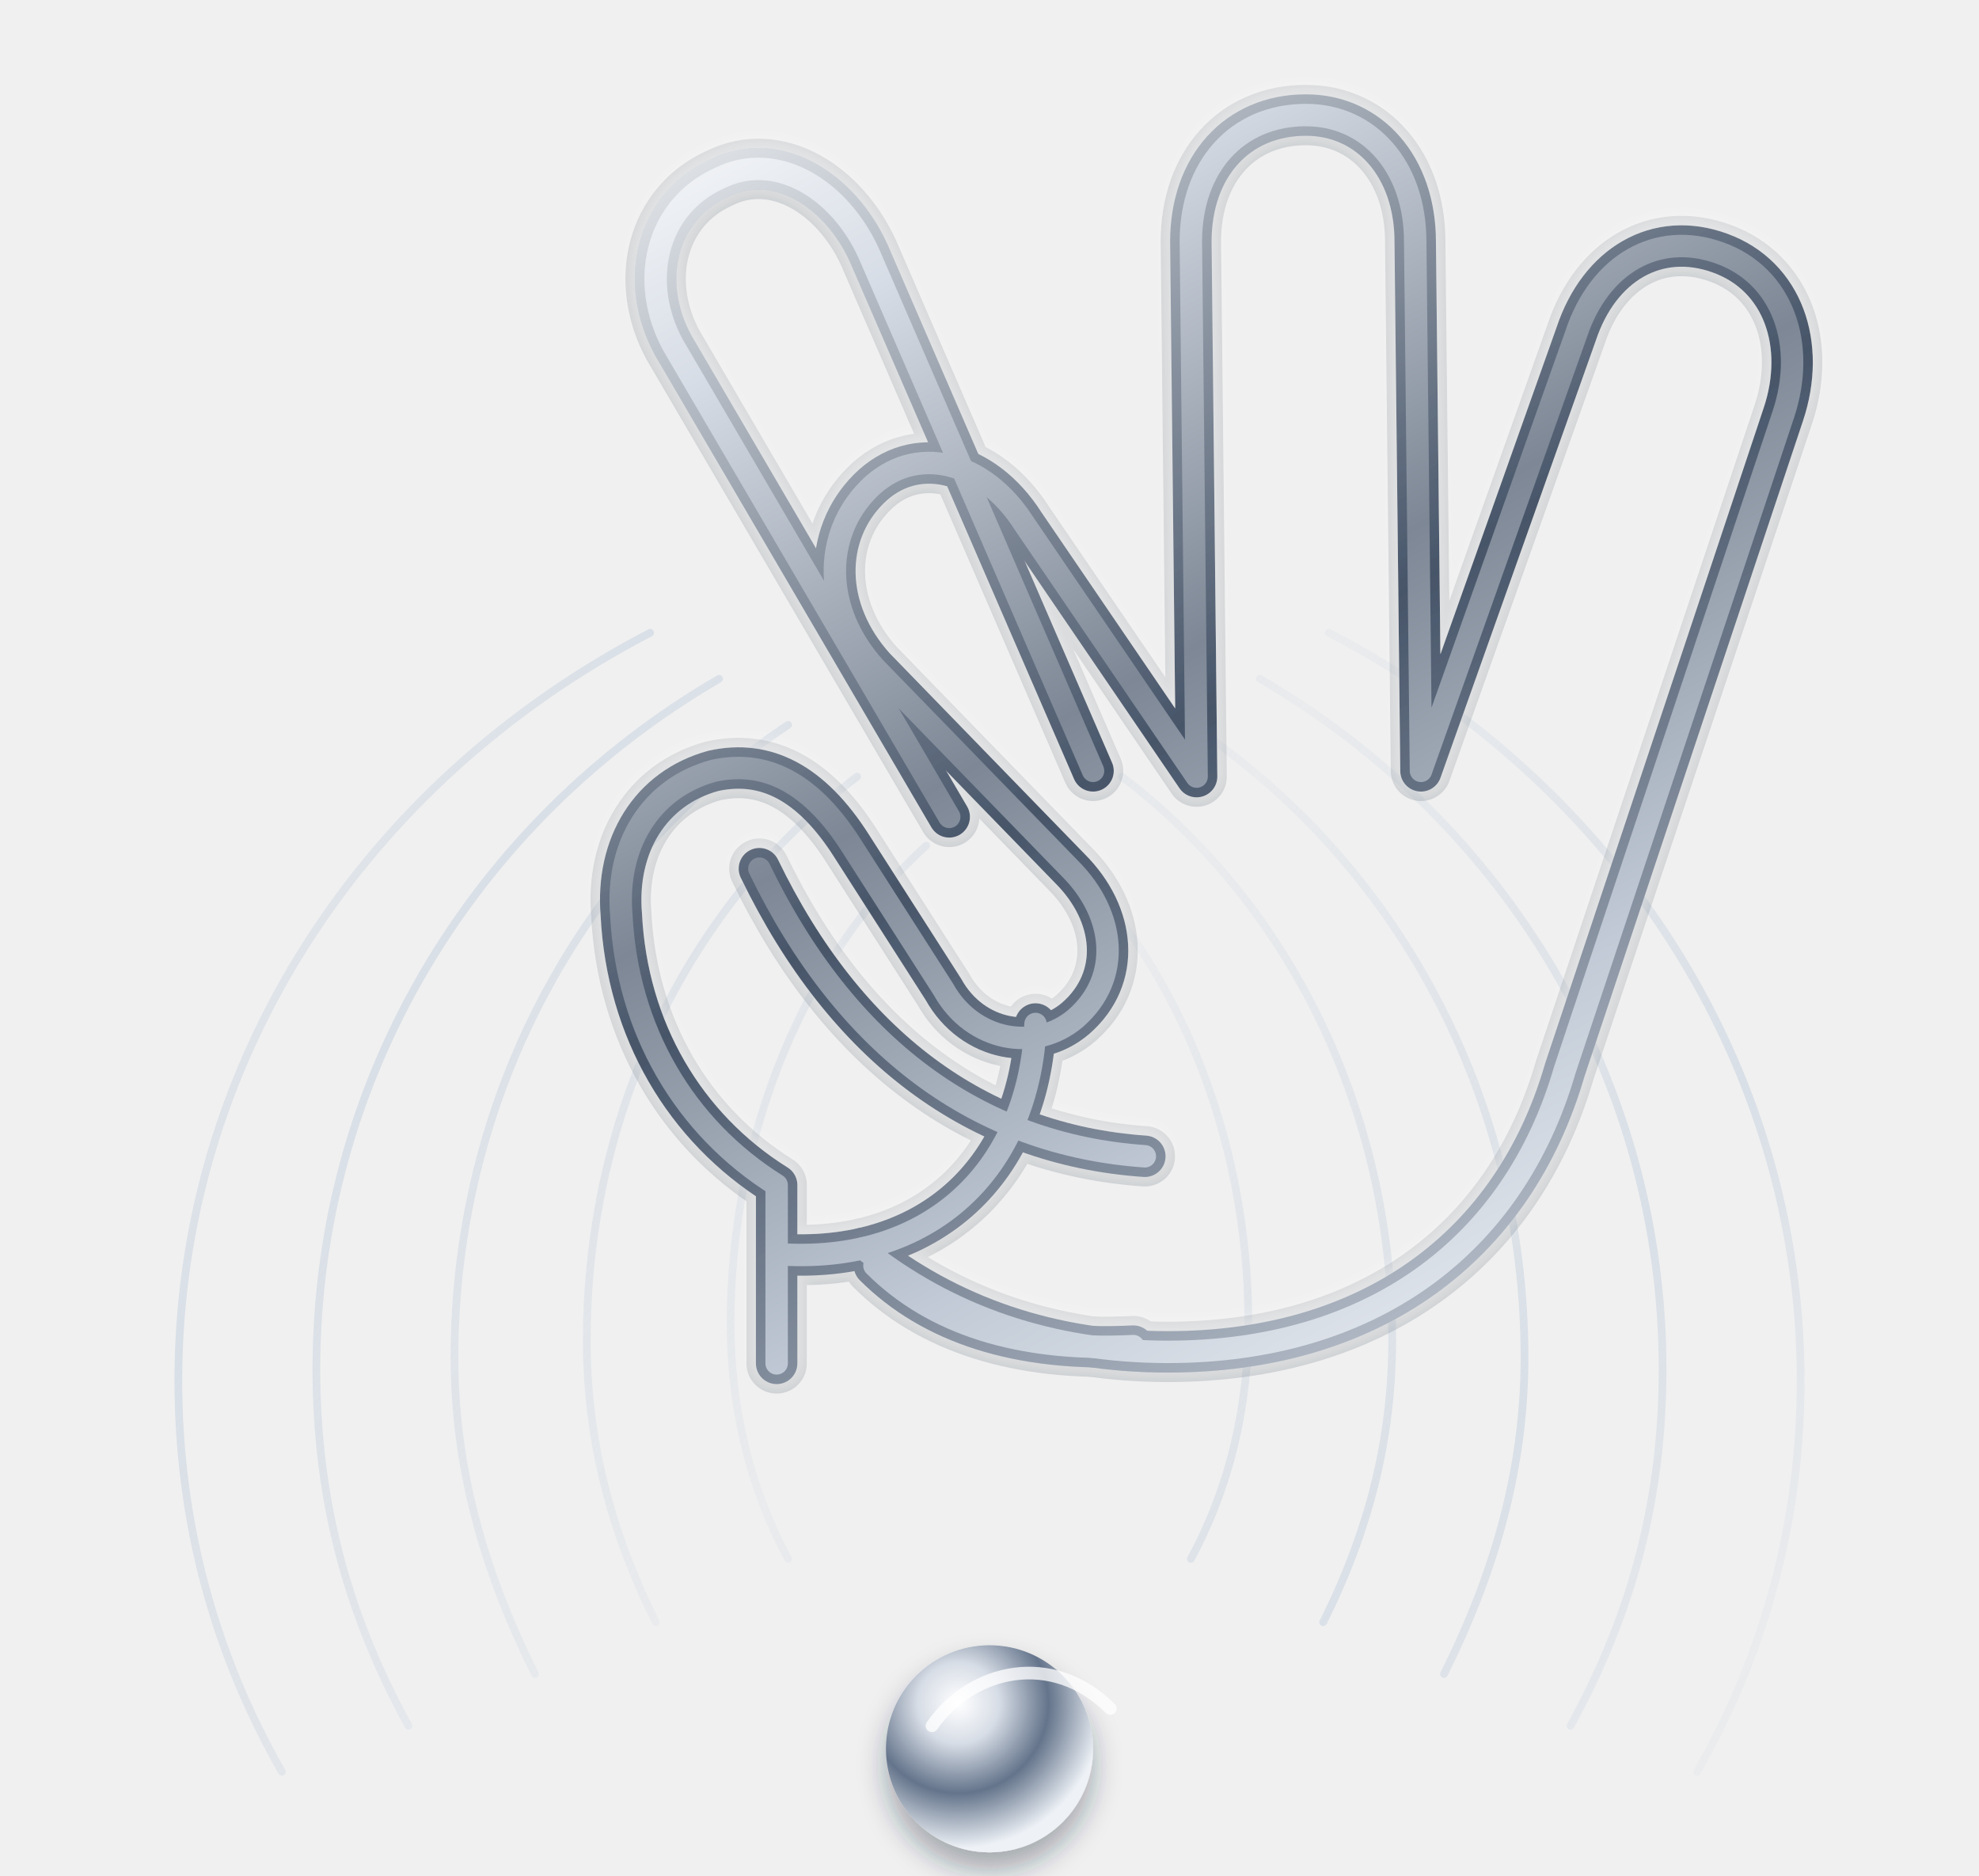
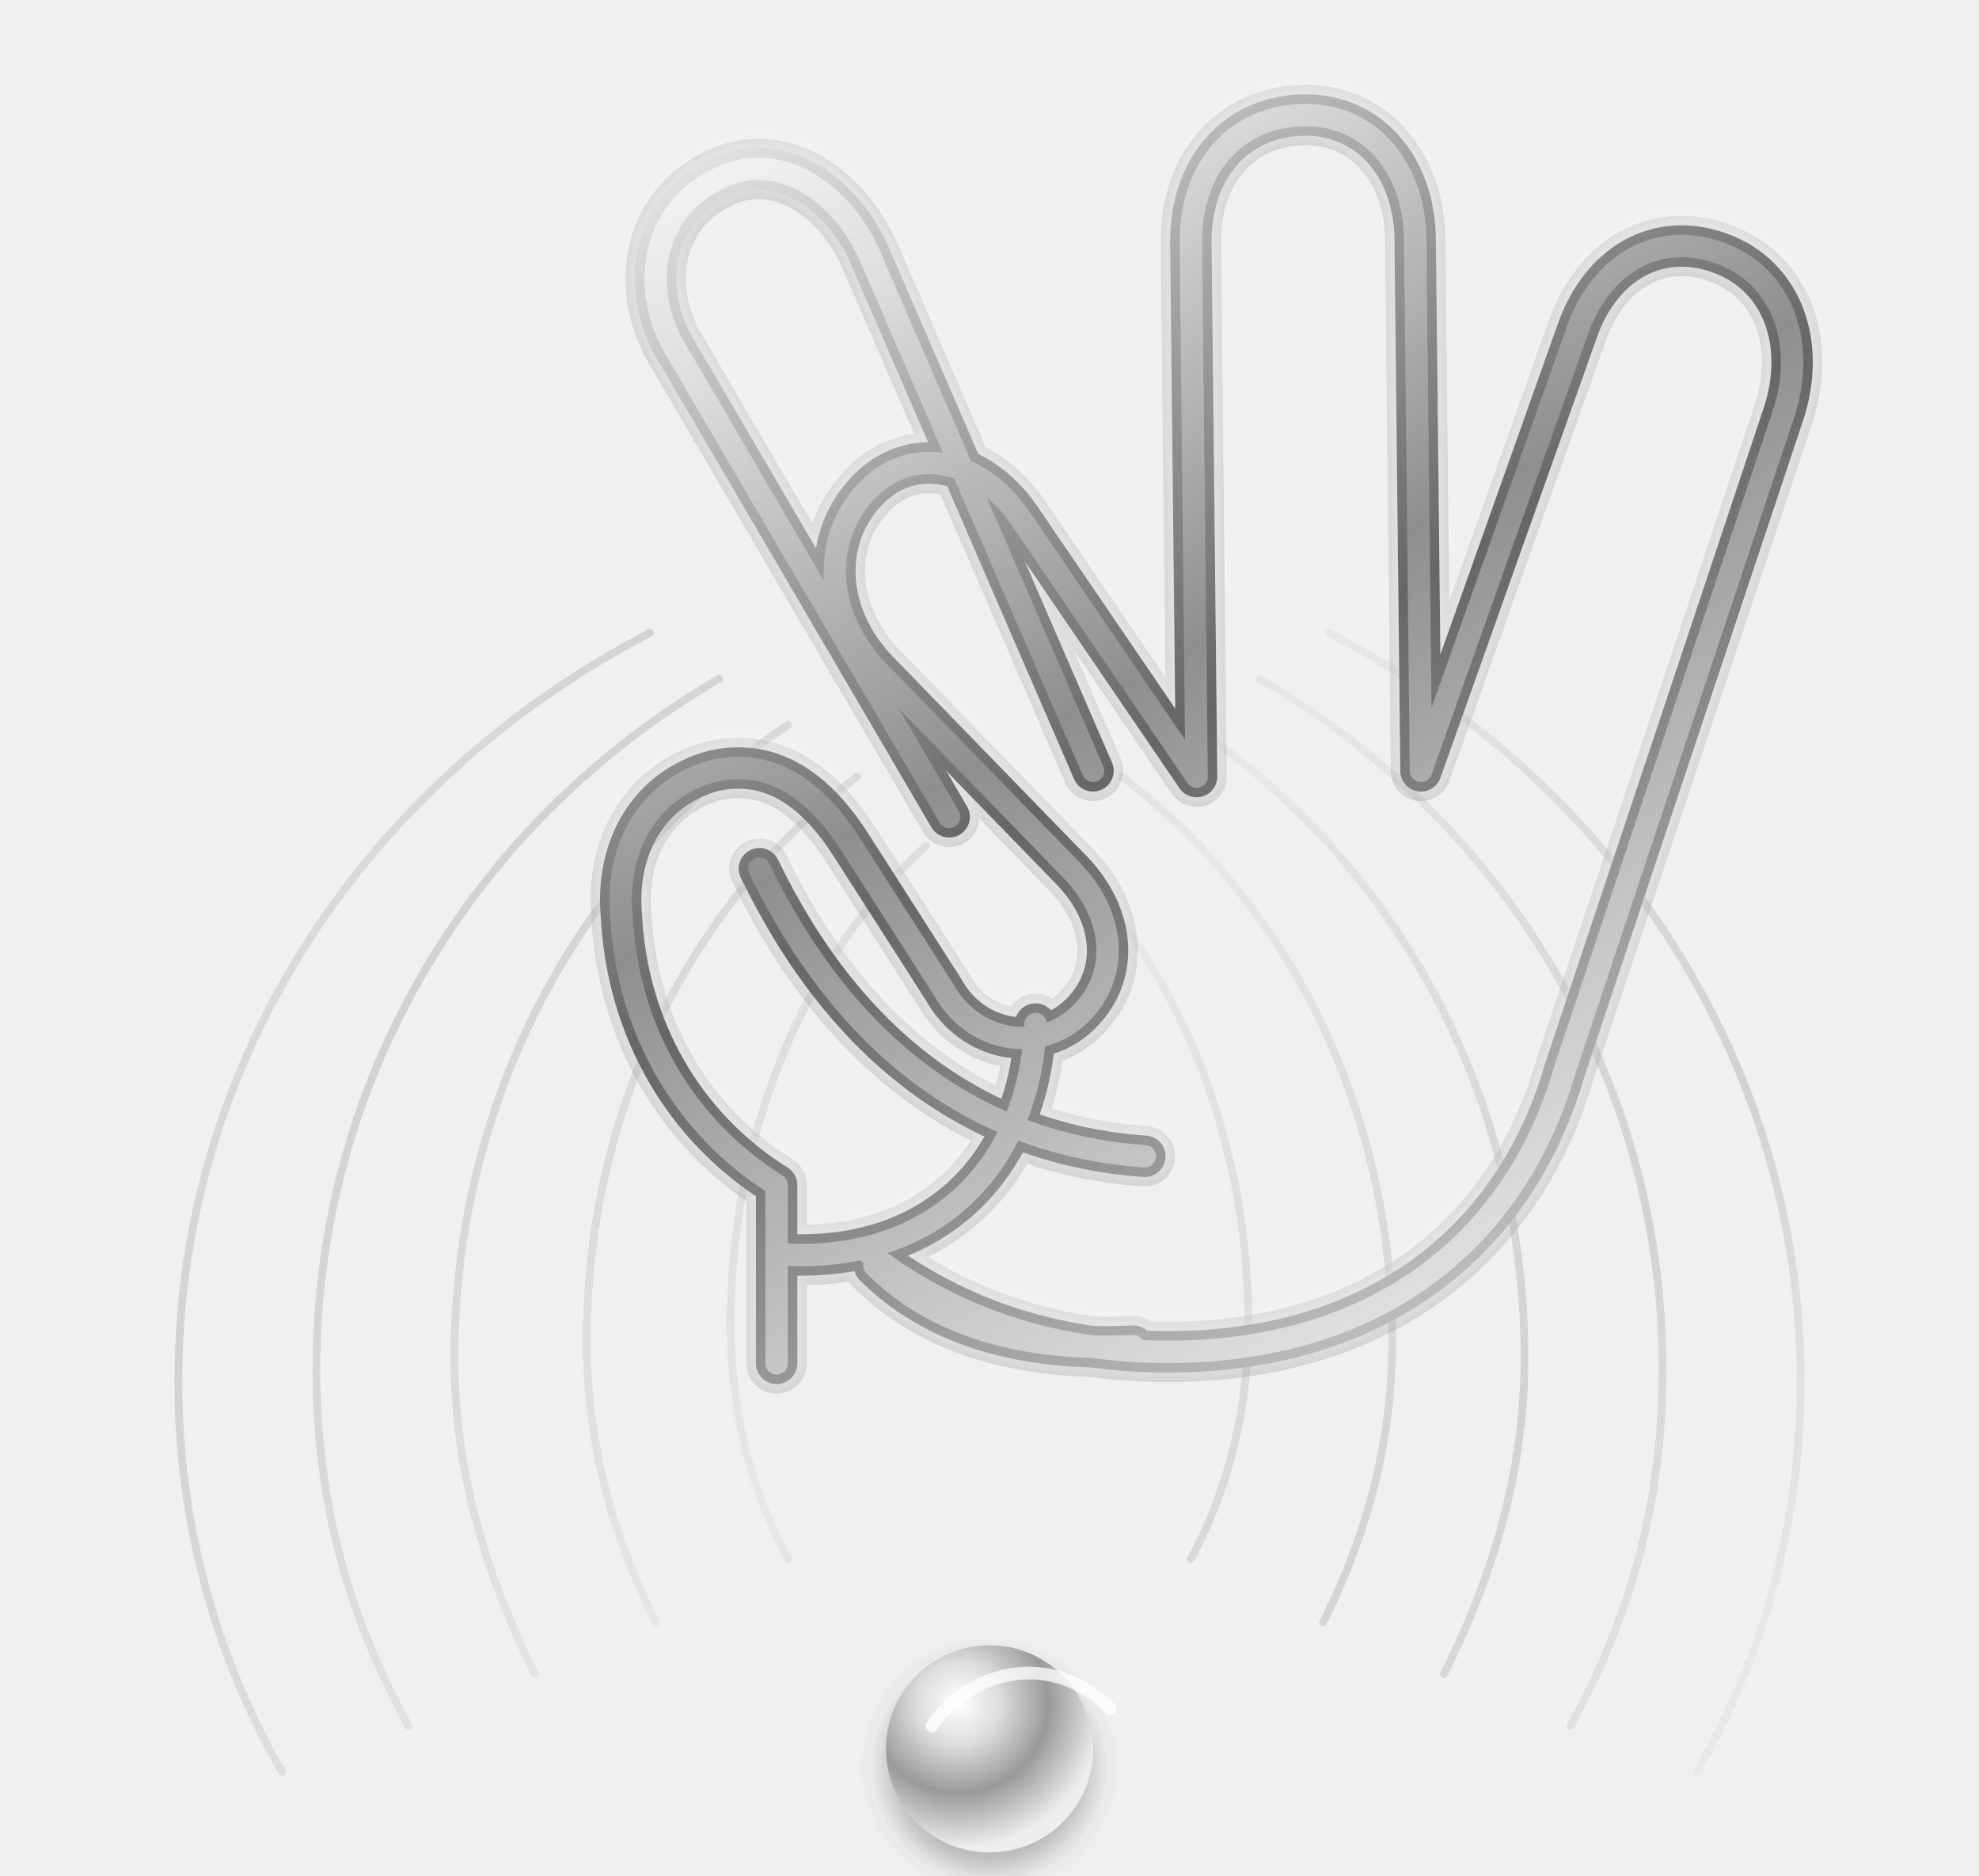
<svg xmlns="http://www.w3.org/2000/svg" viewBox="340 106 344 326" role="img" aria-label="Handspeak logo">
  <defs>
    <linearGradient id="silver" x1="446" x2="586" y1="120" y2="378" gradientUnits="userSpaceOnUse">
      <stop offset="0" stop-color="#ffffff" />
-       <stop offset="0.18" stop-color="#d7dde6" />
-       <stop offset="0.46" stop-color="#7d8795" />
-       <stop offset="0.73" stop-color="#c1cad6" />
-       <stop offset="1" stop-color="#f8fafc" />
+       <stop offset="0.18" stop-color="#dedede" />
+       <stop offset="0.46" stop-color="#8f8f8f" />
+       <stop offset="0.73" stop-color="#c8c8c8" />
+       <stop offset="1" stop-color="#f7f7f7" />
    </linearGradient>
    <linearGradient id="silver-shadow" x1="438" x2="593" y1="121" y2="379" gradientUnits="userSpaceOnUse">
-       <stop offset="0" stop-color="#f8fafc" />
-       <stop offset="0.5" stop-color="#475569" />
-       <stop offset="1" stop-color="#d7dde6" />
+       <stop offset="0" stop-color="#f7f7f7" />
+       <stop offset="0.5" stop-color="#666666" />
+       <stop offset="1" stop-color="#dedede" />
    </linearGradient>
    <linearGradient id="signal" x1="364" x2="660" y1="210" y2="410" gradientUnits="userSpaceOnUse">
-       <stop offset="0" stop-color="#cbd5e1" stop-opacity="0" />
-       <stop offset="0.22" stop-color="#cbd5e1" stop-opacity="0.62" />
-       <stop offset="0.5" stop-color="#cbd5e1" stop-opacity="0.18" />
-       <stop offset="0.78" stop-color="#cbd5e1" stop-opacity="0.62" />
-       <stop offset="1" stop-color="#cbd5e1" stop-opacity="0" />
+       <stop offset="0" stop-color="#c0c0c0" stop-opacity="0" />
+       <stop offset="0.22" stop-color="#c0c0c0" stop-opacity="0.62" />
+       <stop offset="0.5" stop-color="#c0c0c0" stop-opacity="0.18" />
+       <stop offset="0.78" stop-color="#c0c0c0" stop-opacity="0.62" />
+       <stop offset="1" stop-color="#c0c0c0" stop-opacity="0" />
    </linearGradient>
    <radialGradient id="orb" cx="35%" cy="28%" r="70%">
      <stop offset="0" stop-color="#ffffff" />
-       <stop offset="0.28" stop-color="#d7dde6" />
-       <stop offset="0.62" stop-color="#64748b" />
-       <stop offset="1" stop-color="#eef2f7" />
+       <stop offset="0.28" stop-color="#dedede" />
+       <stop offset="0.62" stop-color="#9a9a9a" />
+       <stop offset="1" stop-color="#eeeeee" />
    </radialGradient>
    <filter id="hand-lift" x="-25%" y="-25%" width="150%" height="150%">
-       <feDropShadow dx="0" dy="2" stdDeviation="1.2" flood-color="#1e293b" flood-opacity="0.34" />
+       <feDropShadow dx="0" dy="2" stdDeviation="1.2" flood-color="#4a4a4a" flood-opacity="0.34" />
      <feDropShadow dx="0" dy="-1" stdDeviation="0.8" flood-color="#ffffff" flood-opacity="0.58" />
    </filter>
    <filter id="orb-lift" x="-40%" y="-40%" width="180%" height="180%">
-       <feDropShadow dx="0" dy="3" stdDeviation="2.4" flood-color="#1e293b" flood-opacity="0.36" />
+       <feDropShadow dx="0" dy="3" stdDeviation="2.4" flood-color="#4a4a4a" flood-opacity="0.36" />
    </filter>
  </defs>
  <g fill="none" stroke="url(#signal)" stroke-linecap="round" stroke-width="1.35">
    <path d="M453 216c-50 26-82 75-82 130 0 24 6 47 18 68" />
    <path d="M465 224c-43 25-70 70-70 120 0 22 5 42 16 62" />
    <path d="M477 232c-36 24-58 65-58 110 0 19 5 37 14 55" />
    <path d="M489 241c-29 22-47 58-47 98 0 17 4 33 12 49" />
    <path d="M501 253c-21 19-34 50-34 83 0 14 3 28 10 41" />
    <path d="M571 216c50 26 82 75 82 130 0 24-6 47-18 68" />
    <path d="M559 224c43 25 70 70 70 120 0 22-5 42-16 62" />
    <path d="M547 232c36 24 58 65 58 110 0 19-5 37-14 55" />
    <path d="M535 241c29 22 47 58 47 98 0 17-4 33-12 49" />
    <path d="M523 253c21 19 34 50 34 83 0 14-3 28-10 41" />
  </g>
  <g filter="url(#hand-lift)" fill="none" stroke-linecap="round" stroke-linejoin="round">
-     <g stroke="#475569" stroke-width="10.5" opacity="0.2">
+     <g stroke="#666666" stroke-width="10.5" opacity="0.2">
      <path d="M475 343v-31c-16-10-26-27-27-47-1-12 5-22 16-25 9-2 17 2 24 13l16 25c5 9 16 11 23 5 8-7 7-18-1-26l-34-35c-9-10-9-23-1-31 8-8 20-5 27 6l30 44-1-93c0-13 8-22 20-22 11 0 19 9 19 22l1 92 27-76c4-12 14-18 25-14 11 4 15 16 11 28l-38 114c-9 31-34 49-69 49-20 0-38-6-53-18" />
      <path d="M505 248 457 166c-6-11-3-24 8-29 10-5 21 2 26 13l39 90" />
      <path d="M472 257c15 31 38 48 67 50" />
      <path d="M520 284c-1 25-18 42-45 40" />
      <path d="M492 326c10 10 25 15 45 14" />
    </g>
    <g stroke="url(#silver-shadow)" stroke-width="7.2">
      <path d="M475 343v-31c-16-10-26-27-27-47-1-12 5-22 16-25 9-2 17 2 24 13l16 25c5 9 16 11 23 5 8-7 7-18-1-26l-34-35c-9-10-9-23-1-31 8-8 20-5 27 6l30 44-1-93c0-13 8-22 20-22 11 0 19 9 19 22l1 92 27-76c4-12 14-18 25-14 11 4 15 16 11 28l-38 114c-9 31-34 49-69 49-20 0-38-6-53-18" />
      <path d="M505 248 457 166c-6-11-3-24 8-29 10-5 21 2 26 13l39 90" />
      <path d="M472 257c15 31 38 48 67 50" />
      <path d="M520 284c-1 25-18 42-45 40" />
      <path d="M492 326c10 10 25 15 45 14" />
    </g>
    <g stroke="url(#silver)" stroke-width="3.9">
      <path d="M475 343v-31c-16-10-26-27-27-47-1-12 5-22 16-25 9-2 17 2 24 13l16 25c5 9 16 11 23 5 8-7 7-18-1-26l-34-35c-9-10-9-23-1-31 8-8 20-5 27 6l30 44-1-93c0-13 8-22 20-22 11 0 19 9 19 22l1 92 27-76c4-12 14-18 25-14 11 4 15 16 11 28l-38 114c-9 31-34 49-69 49-20 0-38-6-53-18" />
      <path d="M505 248 457 166c-6-11-3-24 8-29 10-5 21 2 26 13l39 90" />
      <path d="M472 257c15 31 38 48 67 50" />
      <path d="M520 284c-1 25-18 42-45 40" />
      <path d="M492 326c10 10 25 15 45 14" />
    </g>
  </g>
  <circle cx="512" cy="410" r="18" fill="url(#orb)" filter="url(#orb-lift)" />
  <path d="M502 406c7-10 21-13 31-3" fill="none" stroke="#ffffff" stroke-linecap="round" stroke-width="2.2" opacity="0.76" />
</svg>
